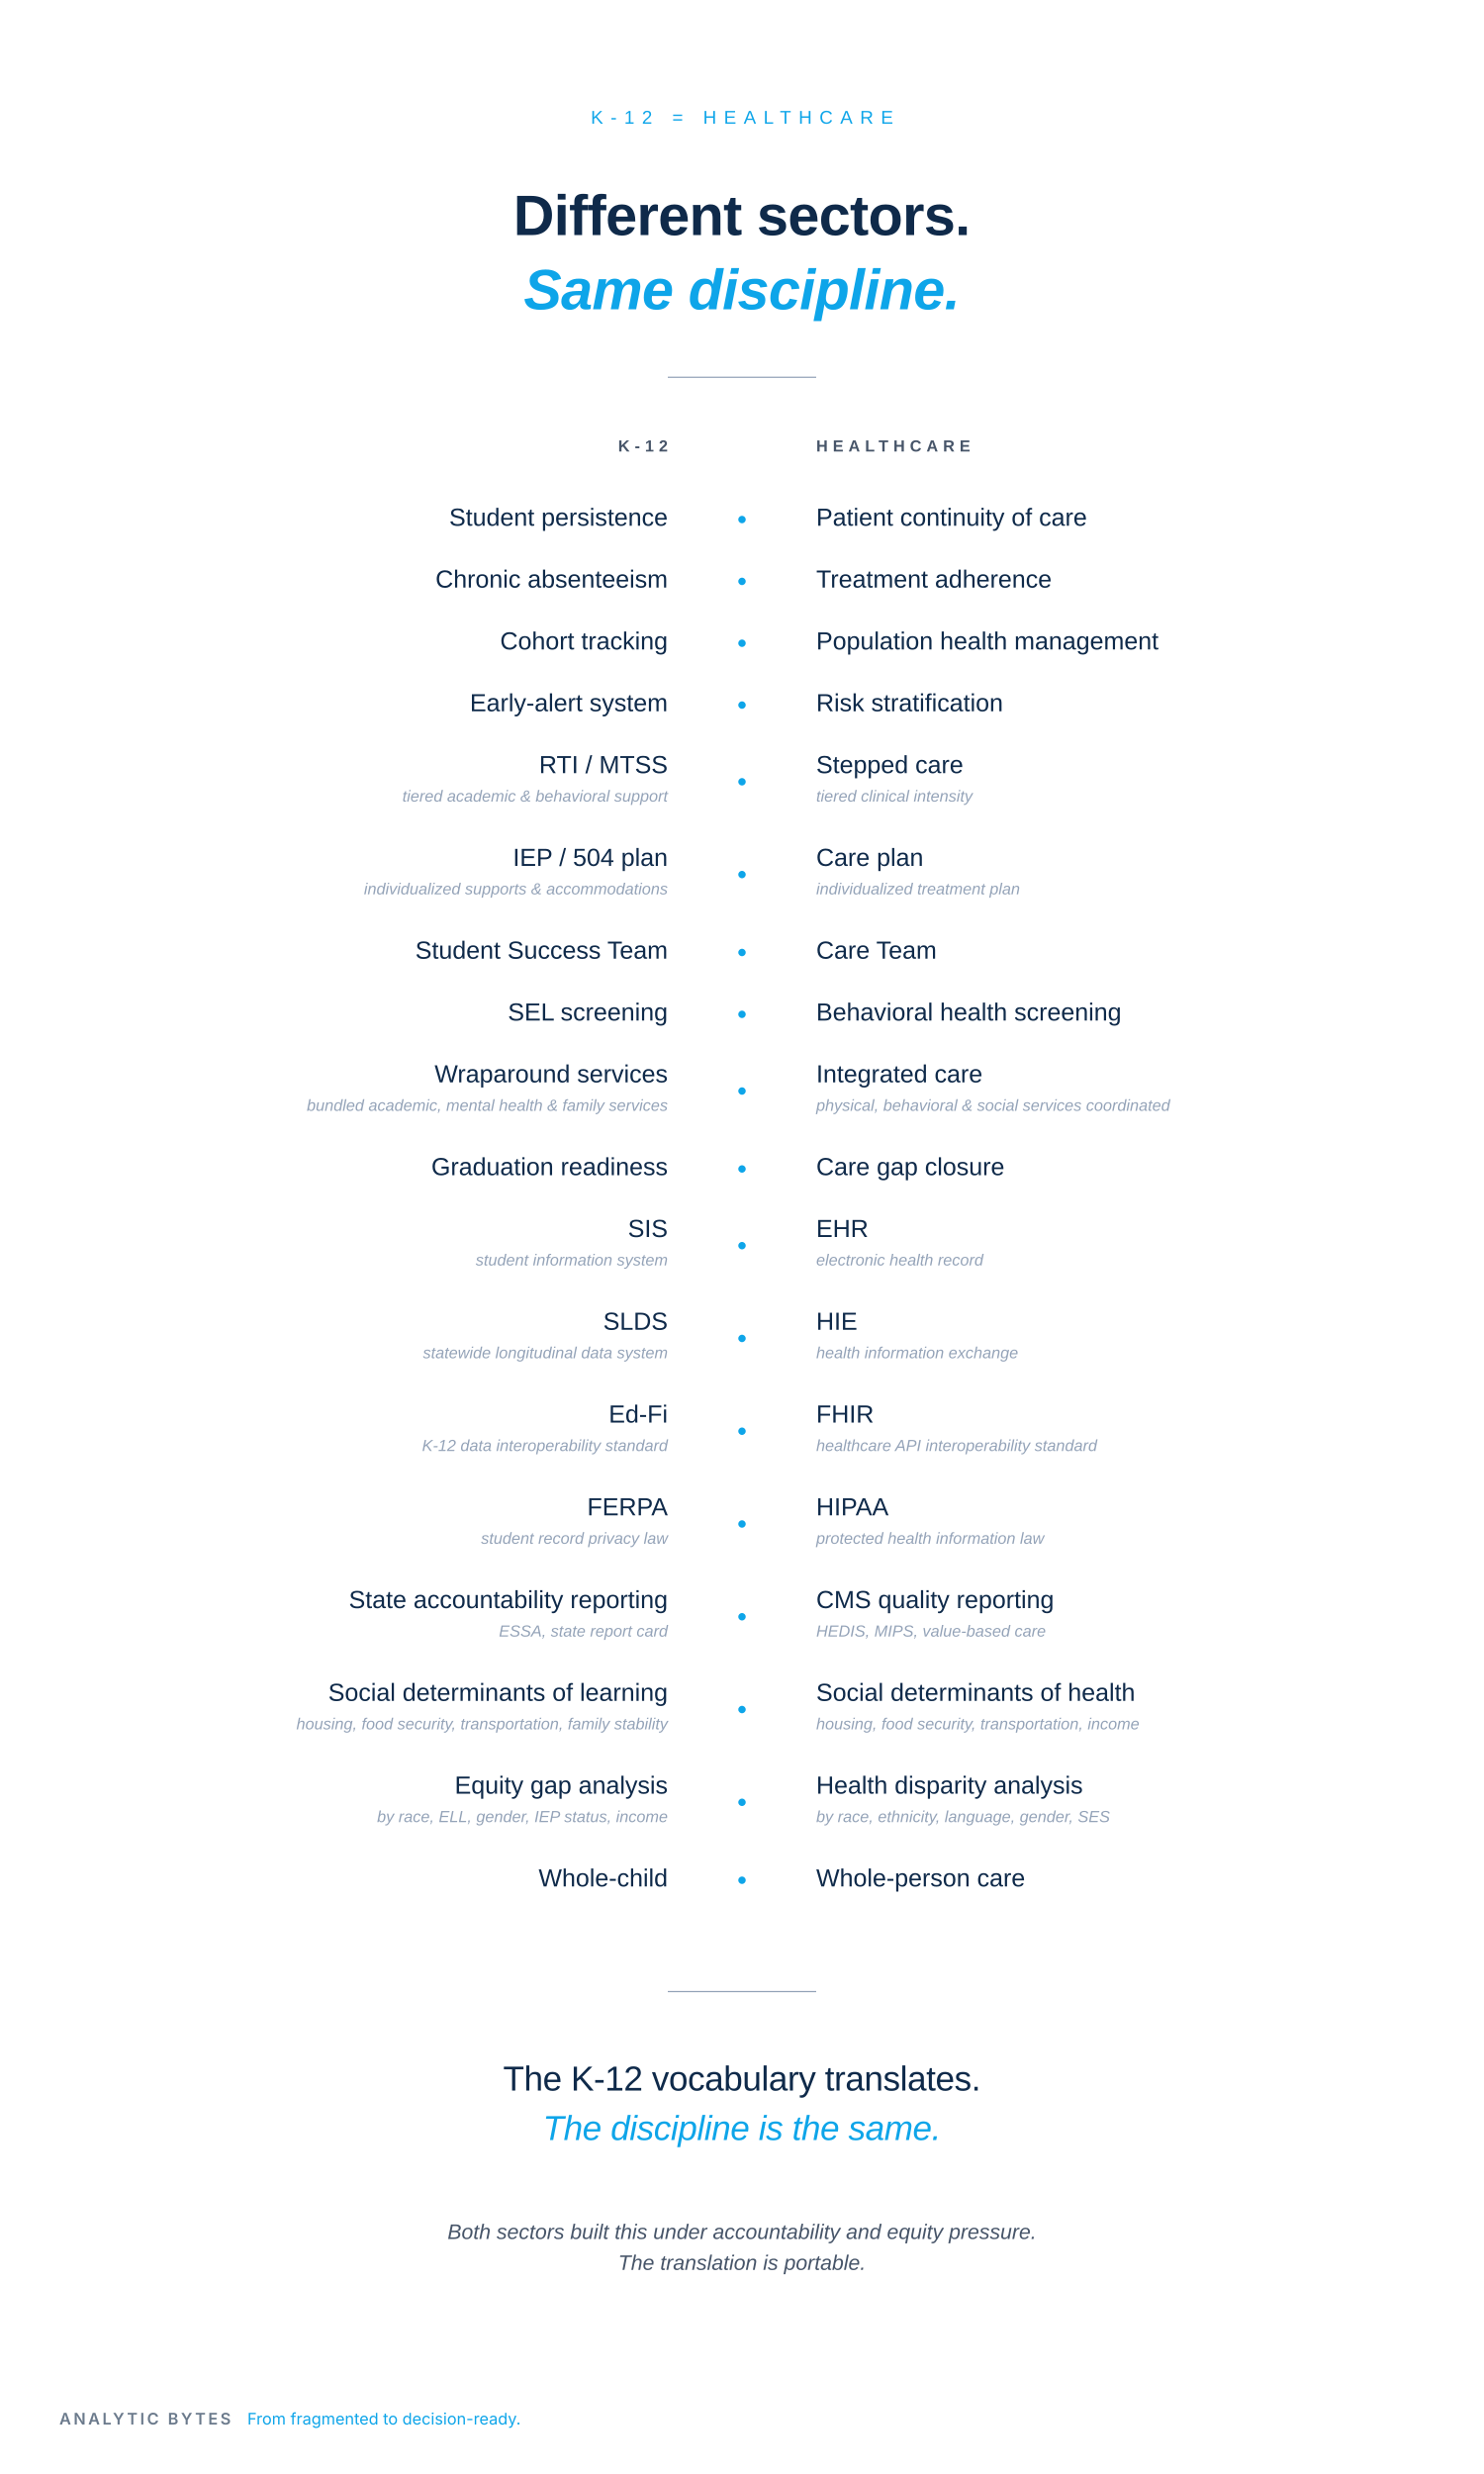
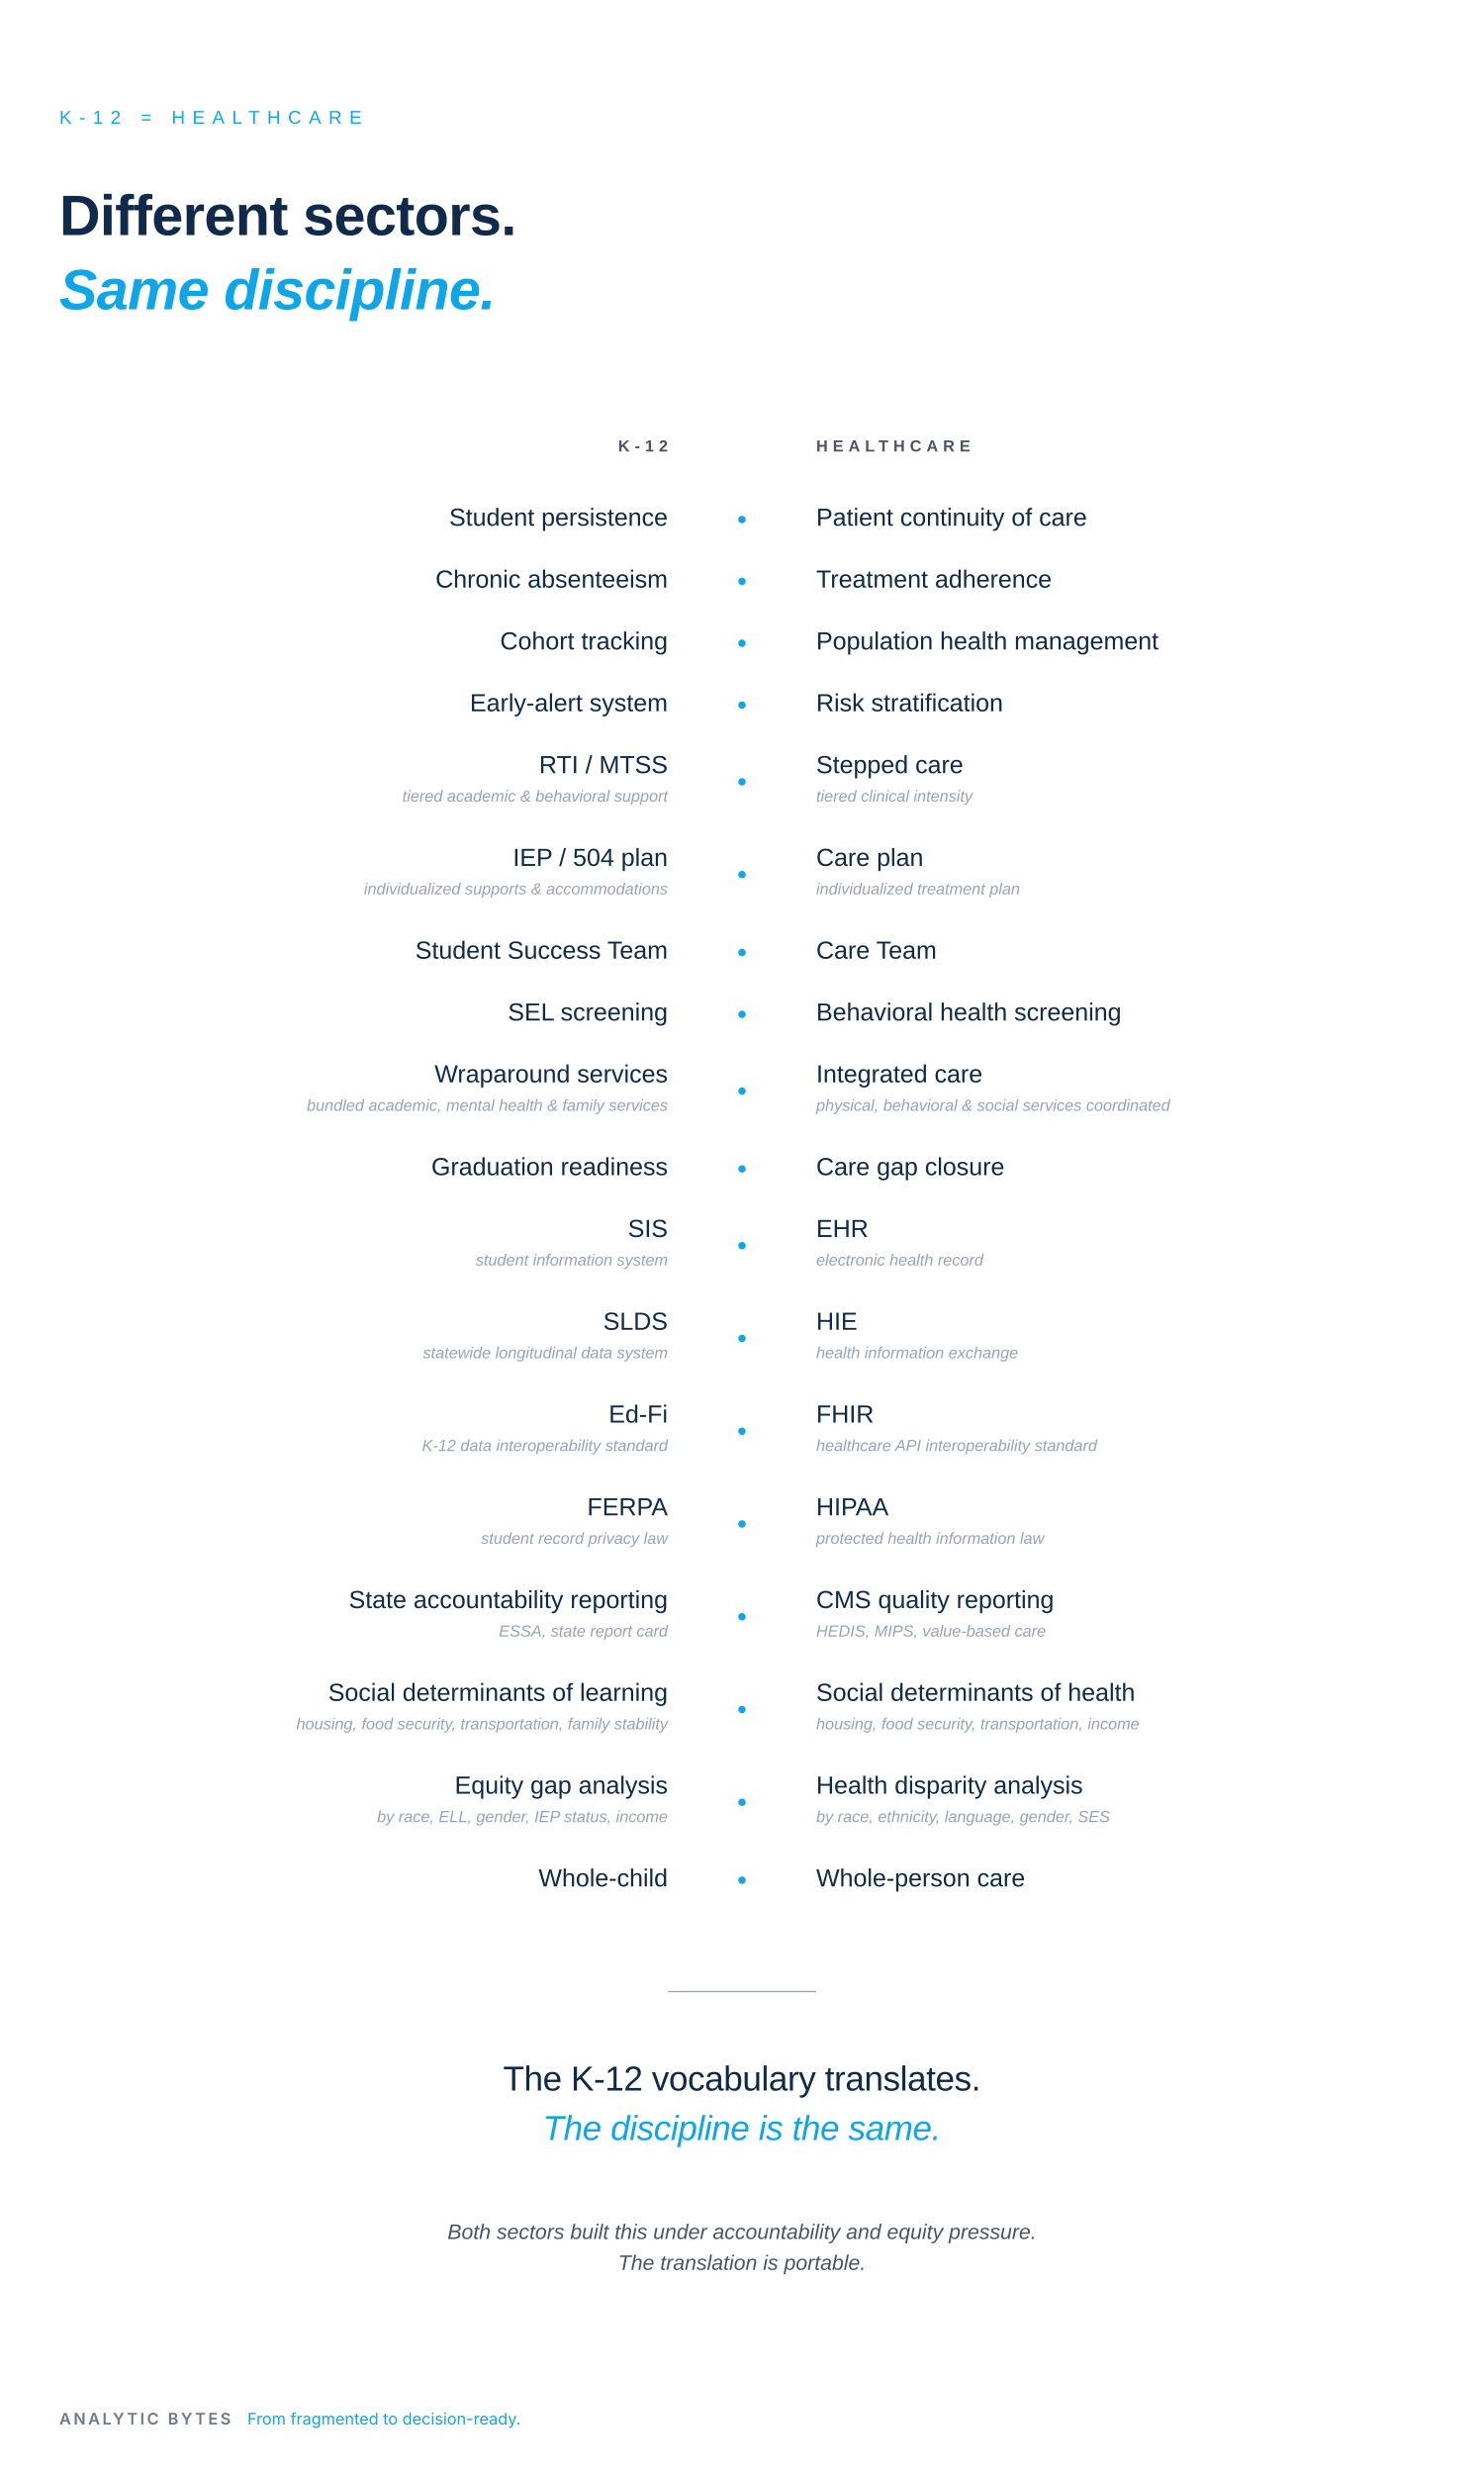
<svg xmlns="http://www.w3.org/2000/svg" viewBox="0 0 1200 2000" role="img">
  <rect width="1200" height="2000" fill="#FFFFFF" />
-   <text x="600" y="100" font-family="-apple-system, BlinkMacSystemFont, 'Helvetica Neue', Arial, sans-serif" font-size="15" font-weight="500" letter-spacing="6" fill="#0EA5E9" text-anchor="middle">K-12  =  HEALTHCARE</text>
-   <text x="600" y="190" font-family="-apple-system, BlinkMacSystemFont, 'Helvetica Neue', Arial, sans-serif" font-size="46" font-weight="600" letter-spacing="-0.5" fill="#0F2A4A" text-anchor="middle">Different sectors.</text>
-   <text x="600" y="250" font-family="-apple-system, BlinkMacSystemFont, 'Helvetica Neue', Arial, sans-serif" font-size="46" font-weight="600" font-style="italic" letter-spacing="-0.5" fill="#0EA5E9" text-anchor="middle">Same discipline.</text>
-   <line x1="540" y1="305" x2="660" y2="305" stroke="#94A3B8" stroke-width="1" />
+   <text x="48" y="100" font-family="-apple-system, BlinkMacSystemFont, 'Helvetica Neue', Arial, sans-serif" font-size="15" font-weight="500" letter-spacing="6" fill="#0EA5E9">K-12  =  HEALTHCARE</text>
+   <text x="48" y="190" font-family="-apple-system, BlinkMacSystemFont, 'Helvetica Neue', Arial, sans-serif" font-size="46" font-weight="600" letter-spacing="-0.5" fill="#0F2A4A">Different sectors.</text>
+   <text x="48" y="250" font-family="-apple-system, BlinkMacSystemFont, 'Helvetica Neue', Arial, sans-serif" font-size="46" font-weight="600" font-style="italic" letter-spacing="-0.5" fill="#0EA5E9">Same discipline.</text>
  <text x="540" y="365" font-family="-apple-system, BlinkMacSystemFont, 'Helvetica Neue', Arial, sans-serif" font-size="13" font-weight="600" letter-spacing="4" fill="#475569" text-anchor="end">K-12</text>
  <text x="660" y="365" font-family="-apple-system, BlinkMacSystemFont, 'Helvetica Neue', Arial, sans-serif" font-size="13" font-weight="600" letter-spacing="4" fill="#475569" text-anchor="start">HEALTHCARE</text>
  <text x="540" y="425" font-family="-apple-system, BlinkMacSystemFont, 'Helvetica Neue', Arial, sans-serif" font-size="20" font-weight="500" fill="#0F2A4A" text-anchor="end">Student persistence</text>
  <circle cx="600" cy="420" r="3" fill="#0EA5E9" />
  <text x="660" y="425" font-family="-apple-system, BlinkMacSystemFont, 'Helvetica Neue', Arial, sans-serif" font-size="20" font-weight="500" fill="#0F2A4A" text-anchor="start">Patient continuity of care</text>
  <text x="540" y="475" font-family="-apple-system, BlinkMacSystemFont, 'Helvetica Neue', Arial, sans-serif" font-size="20" font-weight="500" fill="#0F2A4A" text-anchor="end">Chronic absenteeism</text>
  <circle cx="600" cy="470" r="3" fill="#0EA5E9" />
  <text x="660" y="475" font-family="-apple-system, BlinkMacSystemFont, 'Helvetica Neue', Arial, sans-serif" font-size="20" font-weight="500" fill="#0F2A4A" text-anchor="start">Treatment adherence</text>
  <text x="540" y="525" font-family="-apple-system, BlinkMacSystemFont, 'Helvetica Neue', Arial, sans-serif" font-size="20" font-weight="500" fill="#0F2A4A" text-anchor="end">Cohort tracking</text>
  <circle cx="600" cy="520" r="3" fill="#0EA5E9" />
  <text x="660" y="525" font-family="-apple-system, BlinkMacSystemFont, 'Helvetica Neue', Arial, sans-serif" font-size="20" font-weight="500" fill="#0F2A4A" text-anchor="start">Population health management</text>
  <text x="540" y="575" font-family="-apple-system, BlinkMacSystemFont, 'Helvetica Neue', Arial, sans-serif" font-size="20" font-weight="500" fill="#0F2A4A" text-anchor="end">Early-alert system</text>
  <circle cx="600" cy="570" r="3" fill="#0EA5E9" />
  <text x="660" y="575" font-family="-apple-system, BlinkMacSystemFont, 'Helvetica Neue', Arial, sans-serif" font-size="20" font-weight="500" fill="#0F2A4A" text-anchor="start">Risk stratification</text>
  <text x="540" y="625" font-family="-apple-system, BlinkMacSystemFont, 'Helvetica Neue', Arial, sans-serif" font-size="20" font-weight="500" fill="#0F2A4A" text-anchor="end">RTI / MTSS</text>
  <text x="540" y="648" font-family="-apple-system, BlinkMacSystemFont, 'Helvetica Neue', Arial, sans-serif" font-size="13" font-style="italic" fill="#94A3B8" text-anchor="end">tiered academic &amp; behavioral support</text>
  <circle cx="600" cy="632" r="3" fill="#0EA5E9" />
  <text x="660" y="625" font-family="-apple-system, BlinkMacSystemFont, 'Helvetica Neue', Arial, sans-serif" font-size="20" font-weight="500" fill="#0F2A4A" text-anchor="start">Stepped care</text>
  <text x="660" y="648" font-family="-apple-system, BlinkMacSystemFont, 'Helvetica Neue', Arial, sans-serif" font-size="13" font-style="italic" fill="#94A3B8" text-anchor="start">tiered clinical intensity</text>
  <text x="540" y="700" font-family="-apple-system, BlinkMacSystemFont, 'Helvetica Neue', Arial, sans-serif" font-size="20" font-weight="500" fill="#0F2A4A" text-anchor="end">IEP / 504 plan</text>
  <text x="540" y="723" font-family="-apple-system, BlinkMacSystemFont, 'Helvetica Neue', Arial, sans-serif" font-size="13" font-style="italic" fill="#94A3B8" text-anchor="end">individualized supports &amp; accommodations</text>
  <circle cx="600" cy="707" r="3" fill="#0EA5E9" />
  <text x="660" y="700" font-family="-apple-system, BlinkMacSystemFont, 'Helvetica Neue', Arial, sans-serif" font-size="20" font-weight="500" fill="#0F2A4A" text-anchor="start">Care plan</text>
  <text x="660" y="723" font-family="-apple-system, BlinkMacSystemFont, 'Helvetica Neue', Arial, sans-serif" font-size="13" font-style="italic" fill="#94A3B8" text-anchor="start">individualized treatment plan</text>
  <text x="540" y="775" font-family="-apple-system, BlinkMacSystemFont, 'Helvetica Neue', Arial, sans-serif" font-size="20" font-weight="500" fill="#0F2A4A" text-anchor="end">Student Success Team</text>
  <circle cx="600" cy="770" r="3" fill="#0EA5E9" />
  <text x="660" y="775" font-family="-apple-system, BlinkMacSystemFont, 'Helvetica Neue', Arial, sans-serif" font-size="20" font-weight="500" fill="#0F2A4A" text-anchor="start">Care Team</text>
  <text x="540" y="825" font-family="-apple-system, BlinkMacSystemFont, 'Helvetica Neue', Arial, sans-serif" font-size="20" font-weight="500" fill="#0F2A4A" text-anchor="end">SEL screening</text>
  <circle cx="600" cy="820" r="3" fill="#0EA5E9" />
  <text x="660" y="825" font-family="-apple-system, BlinkMacSystemFont, 'Helvetica Neue', Arial, sans-serif" font-size="20" font-weight="500" fill="#0F2A4A" text-anchor="start">Behavioral health screening</text>
  <text x="540" y="875" font-family="-apple-system, BlinkMacSystemFont, 'Helvetica Neue', Arial, sans-serif" font-size="20" font-weight="500" fill="#0F2A4A" text-anchor="end">Wraparound services</text>
  <text x="540" y="898" font-family="-apple-system, BlinkMacSystemFont, 'Helvetica Neue', Arial, sans-serif" font-size="13" font-style="italic" fill="#94A3B8" text-anchor="end">bundled academic, mental health &amp; family services</text>
  <circle cx="600" cy="882" r="3" fill="#0EA5E9" />
  <text x="660" y="875" font-family="-apple-system, BlinkMacSystemFont, 'Helvetica Neue', Arial, sans-serif" font-size="20" font-weight="500" fill="#0F2A4A" text-anchor="start">Integrated care</text>
  <text x="660" y="898" font-family="-apple-system, BlinkMacSystemFont, 'Helvetica Neue', Arial, sans-serif" font-size="13" font-style="italic" fill="#94A3B8" text-anchor="start">physical, behavioral &amp; social services coordinated</text>
  <text x="540" y="950" font-family="-apple-system, BlinkMacSystemFont, 'Helvetica Neue', Arial, sans-serif" font-size="20" font-weight="500" fill="#0F2A4A" text-anchor="end">Graduation readiness</text>
  <circle cx="600" cy="945" r="3" fill="#0EA5E9" />
  <text x="660" y="950" font-family="-apple-system, BlinkMacSystemFont, 'Helvetica Neue', Arial, sans-serif" font-size="20" font-weight="500" fill="#0F2A4A" text-anchor="start">Care gap closure</text>
  <text x="540" y="1000" font-family="-apple-system, BlinkMacSystemFont, 'Helvetica Neue', Arial, sans-serif" font-size="20" font-weight="500" fill="#0F2A4A" text-anchor="end">SIS</text>
  <text x="540" y="1023" font-family="-apple-system, BlinkMacSystemFont, 'Helvetica Neue', Arial, sans-serif" font-size="13" font-style="italic" fill="#94A3B8" text-anchor="end">student information system</text>
  <circle cx="600" cy="1007" r="3" fill="#0EA5E9" />
  <text x="660" y="1000" font-family="-apple-system, BlinkMacSystemFont, 'Helvetica Neue', Arial, sans-serif" font-size="20" font-weight="500" fill="#0F2A4A" text-anchor="start">EHR</text>
  <text x="660" y="1023" font-family="-apple-system, BlinkMacSystemFont, 'Helvetica Neue', Arial, sans-serif" font-size="13" font-style="italic" fill="#94A3B8" text-anchor="start">electronic health record</text>
  <text x="540" y="1075" font-family="-apple-system, BlinkMacSystemFont, 'Helvetica Neue', Arial, sans-serif" font-size="20" font-weight="500" fill="#0F2A4A" text-anchor="end">SLDS</text>
  <text x="540" y="1098" font-family="-apple-system, BlinkMacSystemFont, 'Helvetica Neue', Arial, sans-serif" font-size="13" font-style="italic" fill="#94A3B8" text-anchor="end">statewide longitudinal data system</text>
  <circle cx="600" cy="1082" r="3" fill="#0EA5E9" />
  <text x="660" y="1075" font-family="-apple-system, BlinkMacSystemFont, 'Helvetica Neue', Arial, sans-serif" font-size="20" font-weight="500" fill="#0F2A4A" text-anchor="start">HIE</text>
  <text x="660" y="1098" font-family="-apple-system, BlinkMacSystemFont, 'Helvetica Neue', Arial, sans-serif" font-size="13" font-style="italic" fill="#94A3B8" text-anchor="start">health information exchange</text>
  <text x="540" y="1150" font-family="-apple-system, BlinkMacSystemFont, 'Helvetica Neue', Arial, sans-serif" font-size="20" font-weight="500" fill="#0F2A4A" text-anchor="end">Ed-Fi</text>
  <text x="540" y="1173" font-family="-apple-system, BlinkMacSystemFont, 'Helvetica Neue', Arial, sans-serif" font-size="13" font-style="italic" fill="#94A3B8" text-anchor="end">K-12 data interoperability standard</text>
  <circle cx="600" cy="1157" r="3" fill="#0EA5E9" />
  <text x="660" y="1150" font-family="-apple-system, BlinkMacSystemFont, 'Helvetica Neue', Arial, sans-serif" font-size="20" font-weight="500" fill="#0F2A4A" text-anchor="start">FHIR</text>
  <text x="660" y="1173" font-family="-apple-system, BlinkMacSystemFont, 'Helvetica Neue', Arial, sans-serif" font-size="13" font-style="italic" fill="#94A3B8" text-anchor="start">healthcare API interoperability standard</text>
  <text x="540" y="1225" font-family="-apple-system, BlinkMacSystemFont, 'Helvetica Neue', Arial, sans-serif" font-size="20" font-weight="500" fill="#0F2A4A" text-anchor="end">FERPA</text>
  <text x="540" y="1248" font-family="-apple-system, BlinkMacSystemFont, 'Helvetica Neue', Arial, sans-serif" font-size="13" font-style="italic" fill="#94A3B8" text-anchor="end">student record privacy law</text>
  <circle cx="600" cy="1232" r="3" fill="#0EA5E9" />
  <text x="660" y="1225" font-family="-apple-system, BlinkMacSystemFont, 'Helvetica Neue', Arial, sans-serif" font-size="20" font-weight="500" fill="#0F2A4A" text-anchor="start">HIPAA</text>
  <text x="660" y="1248" font-family="-apple-system, BlinkMacSystemFont, 'Helvetica Neue', Arial, sans-serif" font-size="13" font-style="italic" fill="#94A3B8" text-anchor="start">protected health information law</text>
  <text x="540" y="1300" font-family="-apple-system, BlinkMacSystemFont, 'Helvetica Neue', Arial, sans-serif" font-size="20" font-weight="500" fill="#0F2A4A" text-anchor="end">State accountability reporting</text>
  <text x="540" y="1323" font-family="-apple-system, BlinkMacSystemFont, 'Helvetica Neue', Arial, sans-serif" font-size="13" font-style="italic" fill="#94A3B8" text-anchor="end">ESSA, state report card</text>
  <circle cx="600" cy="1307" r="3" fill="#0EA5E9" />
  <text x="660" y="1300" font-family="-apple-system, BlinkMacSystemFont, 'Helvetica Neue', Arial, sans-serif" font-size="20" font-weight="500" fill="#0F2A4A" text-anchor="start">CMS quality reporting</text>
  <text x="660" y="1323" font-family="-apple-system, BlinkMacSystemFont, 'Helvetica Neue', Arial, sans-serif" font-size="13" font-style="italic" fill="#94A3B8" text-anchor="start">HEDIS, MIPS, value-based care</text>
  <text x="540" y="1375" font-family="-apple-system, BlinkMacSystemFont, 'Helvetica Neue', Arial, sans-serif" font-size="20" font-weight="500" fill="#0F2A4A" text-anchor="end">Social determinants of learning</text>
  <text x="540" y="1398" font-family="-apple-system, BlinkMacSystemFont, 'Helvetica Neue', Arial, sans-serif" font-size="13" font-style="italic" fill="#94A3B8" text-anchor="end">housing, food security, transportation, family stability</text>
  <circle cx="600" cy="1382" r="3" fill="#0EA5E9" />
  <text x="660" y="1375" font-family="-apple-system, BlinkMacSystemFont, 'Helvetica Neue', Arial, sans-serif" font-size="20" font-weight="500" fill="#0F2A4A" text-anchor="start">Social determinants of health</text>
  <text x="660" y="1398" font-family="-apple-system, BlinkMacSystemFont, 'Helvetica Neue', Arial, sans-serif" font-size="13" font-style="italic" fill="#94A3B8" text-anchor="start">housing, food security, transportation, income</text>
  <text x="540" y="1450" font-family="-apple-system, BlinkMacSystemFont, 'Helvetica Neue', Arial, sans-serif" font-size="20" font-weight="500" fill="#0F2A4A" text-anchor="end">Equity gap analysis</text>
  <text x="540" y="1473" font-family="-apple-system, BlinkMacSystemFont, 'Helvetica Neue', Arial, sans-serif" font-size="13" font-style="italic" fill="#94A3B8" text-anchor="end">by race, ELL, gender, IEP status, income</text>
  <circle cx="600" cy="1457" r="3" fill="#0EA5E9" />
  <text x="660" y="1450" font-family="-apple-system, BlinkMacSystemFont, 'Helvetica Neue', Arial, sans-serif" font-size="20" font-weight="500" fill="#0F2A4A" text-anchor="start">Health disparity analysis</text>
  <text x="660" y="1473" font-family="-apple-system, BlinkMacSystemFont, 'Helvetica Neue', Arial, sans-serif" font-size="13" font-style="italic" fill="#94A3B8" text-anchor="start">by race, ethnicity, language, gender, SES</text>
  <text x="540" y="1525" font-family="-apple-system, BlinkMacSystemFont, 'Helvetica Neue', Arial, sans-serif" font-size="20" font-weight="500" fill="#0F2A4A" text-anchor="end">Whole-child</text>
  <circle cx="600" cy="1520" r="3" fill="#0EA5E9" />
  <text x="660" y="1525" font-family="-apple-system, BlinkMacSystemFont, 'Helvetica Neue', Arial, sans-serif" font-size="20" font-weight="500" fill="#0F2A4A" text-anchor="start">Whole-person care</text>
  <line x1="540" y1="1610" x2="660" y2="1610" stroke="#94A3B8" stroke-width="1" />
  <text x="600" y="1690" font-family="-apple-system, BlinkMacSystemFont, 'Helvetica Neue', Arial, sans-serif" font-size="28" font-weight="500" letter-spacing="-0.3" fill="#0F2A4A" text-anchor="middle">The K-12 vocabulary translates.</text>
  <text x="600" y="1730" font-family="-apple-system, BlinkMacSystemFont, 'Helvetica Neue', Arial, sans-serif" font-size="28" font-weight="500" font-style="italic" letter-spacing="-0.3" fill="#0EA5E9" text-anchor="middle">The discipline is the same.</text>
  <text x="600" y="1810" font-family="-apple-system, BlinkMacSystemFont, 'Helvetica Neue', Arial, sans-serif" font-size="17" font-style="italic" fill="#475569" text-anchor="middle">Both sectors built this under accountability and equity pressure.</text>
  <text x="600" y="1835" font-family="-apple-system, BlinkMacSystemFont, 'Helvetica Neue', Arial, sans-serif" font-size="17" font-style="italic" fill="#475569" text-anchor="middle">The translation is portable.</text>
  <text x="48" y="1960" font-family="Inter,Helvetica,Arial,sans-serif" font-size="13" letter-spacing="2" fill="#6B7A8C" font-weight="600">ANALYTIC BYTES</text>
  <text x="200" y="1960" font-family="Inter,Helvetica,Arial,sans-serif" font-size="13" fill="#0EA5E9">From fragmented to decision-ready.</text>
</svg>
